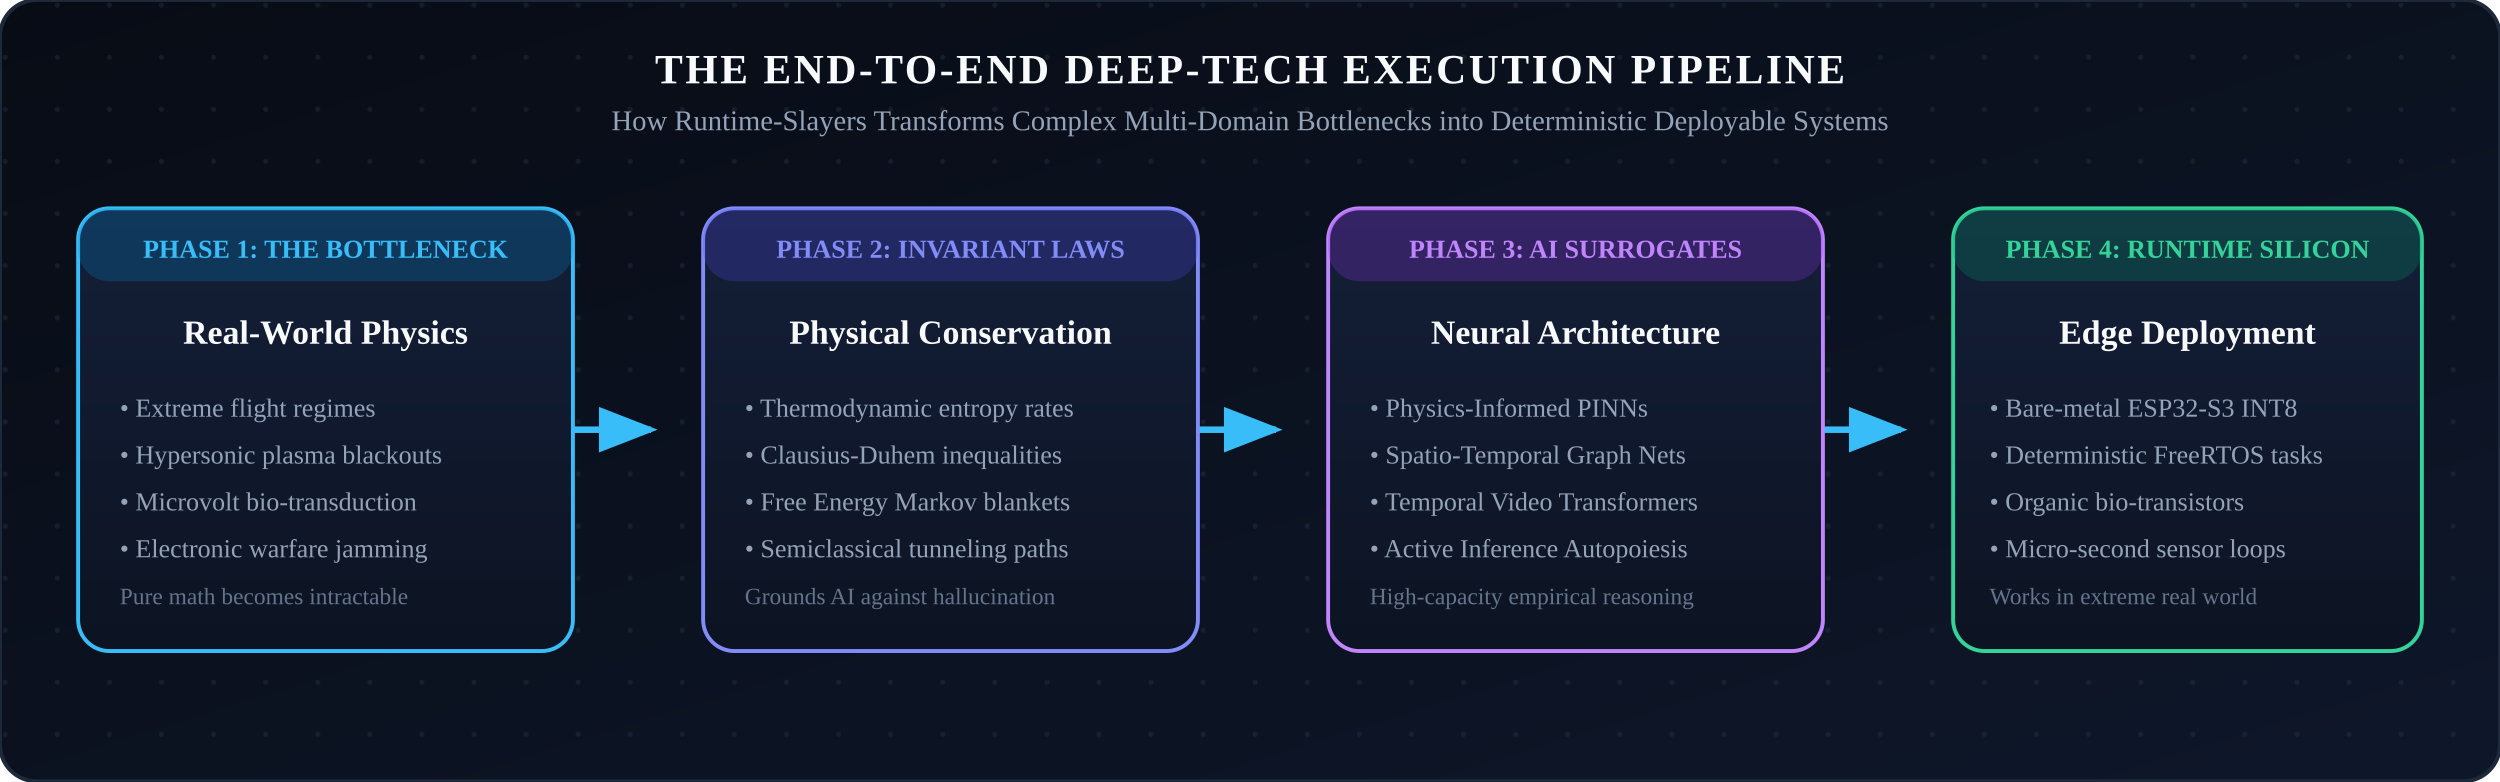
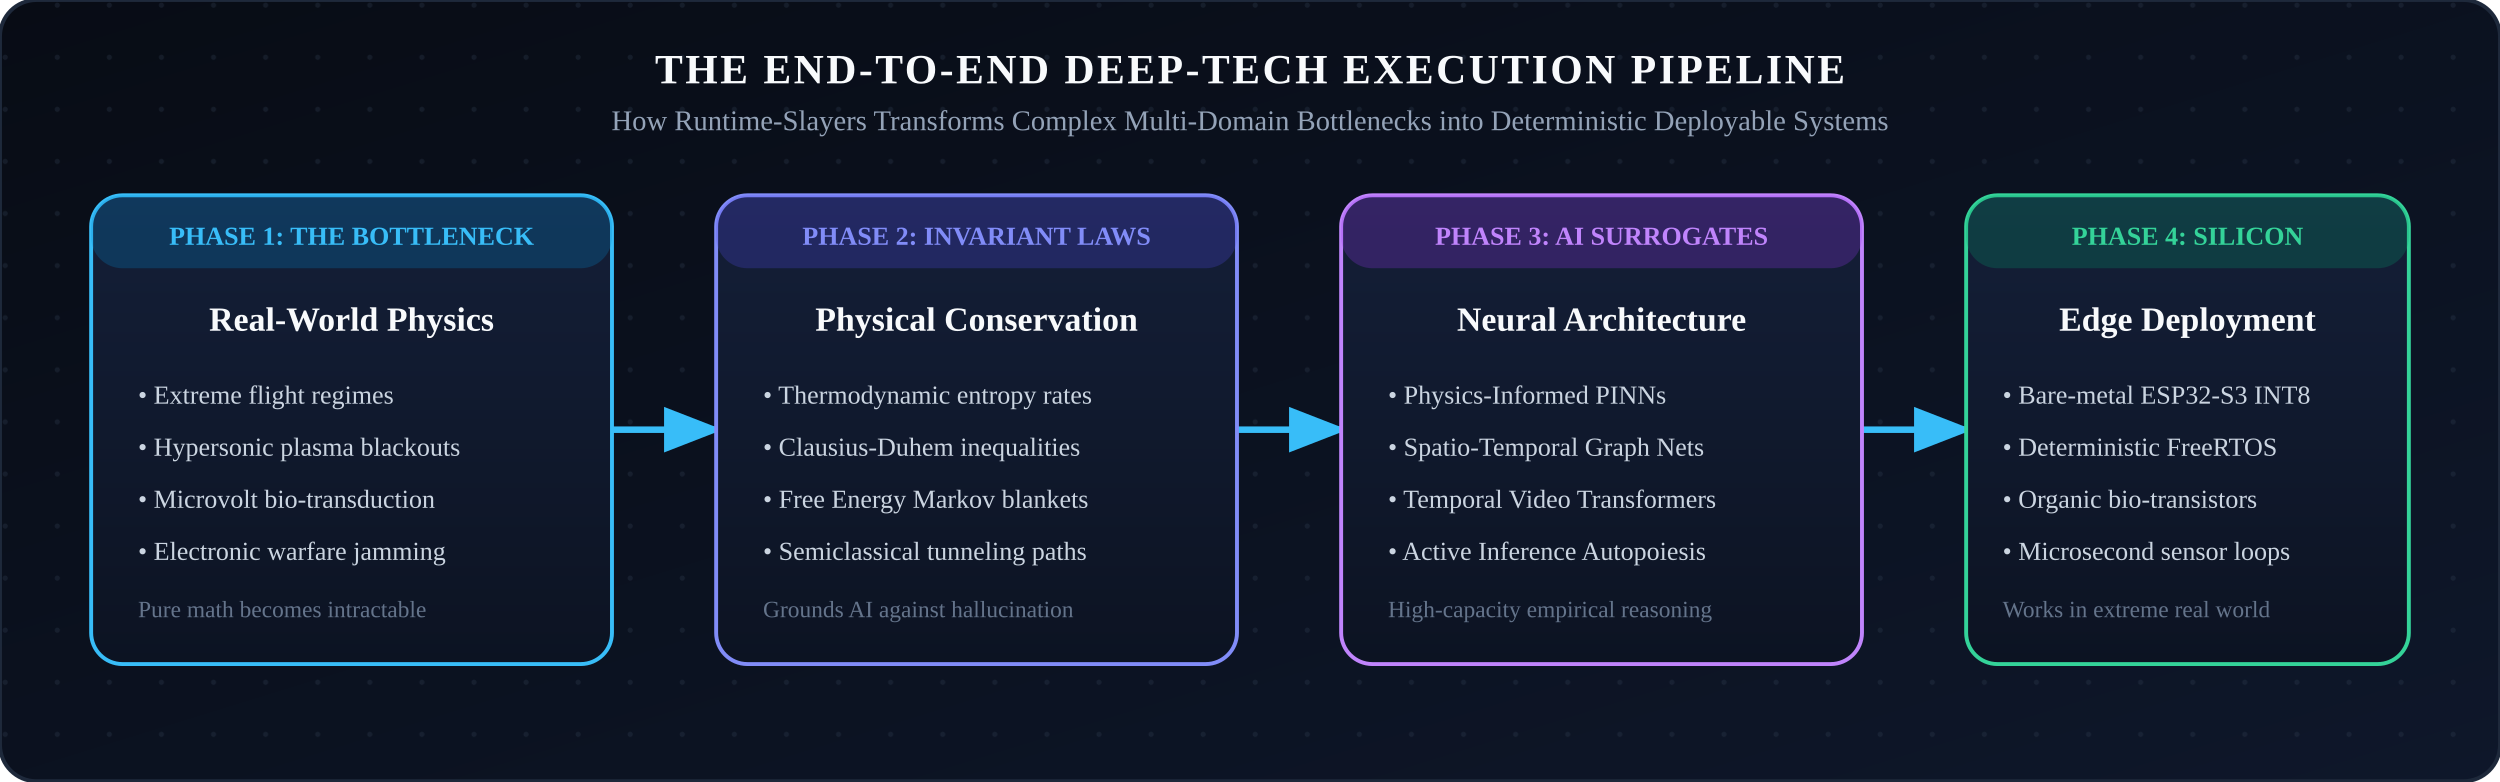
<svg xmlns="http://www.w3.org/2000/svg" viewBox="0 0 960 300" width="100%" height="100%" role="img" aria-labelledby="flow-title flow-desc">
  <defs>
    <linearGradient id="fl-bg" x1="0%" y1="0%" x2="100%" y2="100%">
      <stop offset="0%" stop-color="#080c15" />
      <stop offset="100%" stop-color="#0e172a" />
    </linearGradient>
    <linearGradient id="fl-box" x1="0%" y1="0%" x2="0%" y2="100%">
      <stop offset="0%" stop-color="#141f38" />
      <stop offset="100%" stop-color="#0c1322" />
    </linearGradient>
    <marker id="arr-fl" markerWidth="9" markerHeight="7" refX="8" refY="3.5" orient="auto">
      <polygon points="0 0, 9 3.5, 0 7" fill="#38bdf8" />
    </marker>
    <pattern id="fl-dots" width="20" height="20" patternUnits="userSpaceOnUse">
      <circle cx="2" cy="2" r="1" fill="#334155" opacity="0.3" />
    </pattern>
  </defs>
  <rect width="960" height="300" rx="14" fill="url(#fl-bg)" />
  <rect width="960" height="300" rx="14" fill="url(#fl-dots)" />
  <rect width="960" height="300" rx="14" fill="none" stroke="#1e293b" stroke-width="1.5" />
  <text x="480" y="32" fill="#f8fafc" font-size="16" font-weight="800" text-anchor="middle" letter-spacing="0.06em">THE END-TO-END DEEP-TECH EXECUTION PIPELINE</text>
  <text x="480" y="50" fill="#94a3b8" font-size="11" text-anchor="middle">How Runtime-Slayers Transforms Complex Multi-Domain Bottlenecks into Deterministic Deployable Systems</text>
-   <line x1="220" y1="165" x2="250" y2="165" stroke="#38bdf8" stroke-width="2.5" marker-end="url(#arr-fl)" />
-   <line x1="460" y1="165" x2="490" y2="165" stroke="#38bdf8" stroke-width="2.5" marker-end="url(#arr-fl)" />
-   <line x1="700" y1="165" x2="730" y2="165" stroke="#38bdf8" stroke-width="2.5" marker-end="url(#arr-fl)" />
-   <g transform="translate(30, 80)">
-     <rect width="190" height="170" rx="12" fill="url(#fl-box)" stroke="#38bdf8" stroke-width="1.5" />
-     <rect width="190" height="28" rx="12" fill="#0284c7" opacity="0.25" />
-     <text x="95" y="19" fill="#38bdf8" font-size="10" font-weight="800" text-anchor="middle">PHASE 1: THE BOTTLENECK</text>
-     <text x="95" y="52" fill="#f8fafc" font-size="13" font-weight="700" text-anchor="middle">Real-World Physics</text>
-     <text x="16" y="80" fill="#94a3b8" font-size="10">• Extreme flight regimes</text>
-     <text x="16" y="98" fill="#94a3b8" font-size="10">• Hypersonic plasma blackouts</text>
-     <text x="16" y="116" fill="#94a3b8" font-size="10">• Microvolt bio-transduction</text>
-     <text x="16" y="134" fill="#94a3b8" font-size="10">• Electronic warfare jamming</text>
-     <text x="16" y="152" fill="#64748b" font-size="9">Pure math becomes intractable</text>
+   <line x1="235" y1="165" x2="275" y2="165" stroke="#38bdf8" stroke-width="2.5" marker-end="url(#arr-fl)" />
+   <line x1="475" y1="165" x2="515" y2="165" stroke="#38bdf8" stroke-width="2.5" marker-end="url(#arr-fl)" />
+   <line x1="715" y1="165" x2="755" y2="165" stroke="#38bdf8" stroke-width="2.5" marker-end="url(#arr-fl)" />
+   <g transform="translate(35, 75)">
+     <rect width="200" height="180" rx="12" fill="url(#fl-box)" stroke="#38bdf8" stroke-width="1.5" />
+     <rect width="200" height="28" rx="12" fill="#0284c7" opacity="0.25" />
+     <text x="100" y="19" fill="#38bdf8" font-size="10" font-weight="800" text-anchor="middle">PHASE 1: THE BOTTLENECK</text>
+     <text x="100" y="52" fill="#f8fafc" font-size="13" font-weight="700" text-anchor="middle">Real-World Physics</text>
+     <text x="18" y="80" fill="#cbd5e1" font-size="10">• Extreme flight regimes</text>
+     <text x="18" y="100" fill="#cbd5e1" font-size="10">• Hypersonic plasma blackouts</text>
+     <text x="18" y="120" fill="#cbd5e1" font-size="10">• Microvolt bio-transduction</text>
+     <text x="18" y="140" fill="#cbd5e1" font-size="10">• Electronic warfare jamming</text>
+     <text x="18" y="162" fill="#64748b" font-size="9">Pure math becomes intractable</text>
  </g>
-   <g transform="translate(270, 80)">
-     <rect width="190" height="170" rx="12" fill="url(#fl-box)" stroke="#818cf8" stroke-width="1.5" />
-     <rect width="190" height="28" rx="12" fill="#4f46e5" opacity="0.25" />
-     <text x="95" y="19" fill="#818cf8" font-size="10" font-weight="800" text-anchor="middle">PHASE 2: INVARIANT LAWS</text>
-     <text x="95" y="52" fill="#f8fafc" font-size="13" font-weight="700" text-anchor="middle">Physical Conservation</text>
-     <text x="16" y="80" fill="#94a3b8" font-size="10">• Thermodynamic entropy rates</text>
-     <text x="16" y="98" fill="#94a3b8" font-size="10">• Clausius-Duhem inequalities</text>
-     <text x="16" y="116" fill="#94a3b8" font-size="10">• Free Energy Markov blankets</text>
-     <text x="16" y="134" fill="#94a3b8" font-size="10">• Semiclassical tunneling paths</text>
-     <text x="16" y="152" fill="#64748b" font-size="9">Grounds AI against hallucination</text>
+   <g transform="translate(275, 75)">
+     <rect width="200" height="180" rx="12" fill="url(#fl-box)" stroke="#818cf8" stroke-width="1.5" />
+     <rect width="200" height="28" rx="12" fill="#4f46e5" opacity="0.25" />
+     <text x="100" y="19" fill="#818cf8" font-size="10" font-weight="800" text-anchor="middle">PHASE 2: INVARIANT LAWS</text>
+     <text x="100" y="52" fill="#f8fafc" font-size="13" font-weight="700" text-anchor="middle">Physical Conservation</text>
+     <text x="18" y="80" fill="#cbd5e1" font-size="10">• Thermodynamic entropy rates</text>
+     <text x="18" y="100" fill="#cbd5e1" font-size="10">• Clausius-Duhem inequalities</text>
+     <text x="18" y="120" fill="#cbd5e1" font-size="10">• Free Energy Markov blankets</text>
+     <text x="18" y="140" fill="#cbd5e1" font-size="10">• Semiclassical tunneling paths</text>
+     <text x="18" y="162" fill="#64748b" font-size="9">Grounds AI against hallucination</text>
  </g>
-   <g transform="translate(510, 80)">
-     <rect width="190" height="170" rx="12" fill="url(#fl-box)" stroke="#c084fc" stroke-width="1.5" />
-     <rect width="190" height="28" rx="12" fill="#9333ea" opacity="0.25" />
-     <text x="95" y="19" fill="#c084fc" font-size="10" font-weight="800" text-anchor="middle">PHASE 3: AI SURROGATES</text>
-     <text x="95" y="52" fill="#f8fafc" font-size="13" font-weight="700" text-anchor="middle">Neural Architecture</text>
-     <text x="16" y="80" fill="#94a3b8" font-size="10">• Physics-Informed PINNs</text>
-     <text x="16" y="98" fill="#94a3b8" font-size="10">• Spatio-Temporal Graph Nets</text>
-     <text x="16" y="116" fill="#94a3b8" font-size="10">• Temporal Video Transformers</text>
-     <text x="16" y="134" fill="#94a3b8" font-size="10">• Active Inference Autopoiesis</text>
-     <text x="16" y="152" fill="#64748b" font-size="9">High-capacity empirical reasoning</text>
+   <g transform="translate(515, 75)">
+     <rect width="200" height="180" rx="12" fill="url(#fl-box)" stroke="#c084fc" stroke-width="1.5" />
+     <rect width="200" height="28" rx="12" fill="#9333ea" opacity="0.25" />
+     <text x="100" y="19" fill="#c084fc" font-size="10" font-weight="800" text-anchor="middle">PHASE 3: AI SURROGATES</text>
+     <text x="100" y="52" fill="#f8fafc" font-size="13" font-weight="700" text-anchor="middle">Neural Architecture</text>
+     <text x="18" y="80" fill="#cbd5e1" font-size="10">• Physics-Informed PINNs</text>
+     <text x="18" y="100" fill="#cbd5e1" font-size="10">• Spatio-Temporal Graph Nets</text>
+     <text x="18" y="120" fill="#cbd5e1" font-size="10">• Temporal Video Transformers</text>
+     <text x="18" y="140" fill="#cbd5e1" font-size="10">• Active Inference Autopoiesis</text>
+     <text x="18" y="162" fill="#64748b" font-size="9">High-capacity empirical reasoning</text>
  </g>
-   <g transform="translate(750, 80)">
-     <rect width="180" height="170" rx="12" fill="url(#fl-box)" stroke="#34d399" stroke-width="1.5" />
-     <rect width="180" height="28" rx="12" fill="#059669" opacity="0.25" />
-     <text x="90" y="19" fill="#34d399" font-size="10" font-weight="800" text-anchor="middle">PHASE 4: RUNTIME SILICON</text>
-     <text x="90" y="52" fill="#f8fafc" font-size="13" font-weight="700" text-anchor="middle">Edge Deployment</text>
-     <text x="14" y="80" fill="#94a3b8" font-size="10">• Bare-metal ESP32-S3 INT8</text>
-     <text x="14" y="98" fill="#94a3b8" font-size="10">• Deterministic FreeRTOS tasks</text>
-     <text x="14" y="116" fill="#94a3b8" font-size="10">• Organic bio-transistors</text>
-     <text x="14" y="134" fill="#94a3b8" font-size="10">• Micro-second sensor loops</text>
-     <text x="14" y="152" fill="#64748b" font-size="9">Works in extreme real world</text>
+   <g transform="translate(755, 75)">
+     <rect width="170" height="180" rx="12" fill="url(#fl-box)" stroke="#34d399" stroke-width="1.5" />
+     <rect width="170" height="28" rx="12" fill="#059669" opacity="0.25" />
+     <text x="85" y="19" fill="#34d399" font-size="10" font-weight="800" text-anchor="middle">PHASE 4: SILICON</text>
+     <text x="85" y="52" fill="#f8fafc" font-size="13" font-weight="700" text-anchor="middle">Edge Deployment</text>
+     <text x="14" y="80" fill="#cbd5e1" font-size="10">• Bare-metal ESP32-S3 INT8</text>
+     <text x="14" y="100" fill="#cbd5e1" font-size="10">• Deterministic FreeRTOS</text>
+     <text x="14" y="120" fill="#cbd5e1" font-size="10">• Organic bio-transistors</text>
+     <text x="14" y="140" fill="#cbd5e1" font-size="10">• Microsecond sensor loops</text>
+     <text x="14" y="162" fill="#64748b" font-size="9">Works in extreme real world</text>
  </g>
</svg>
